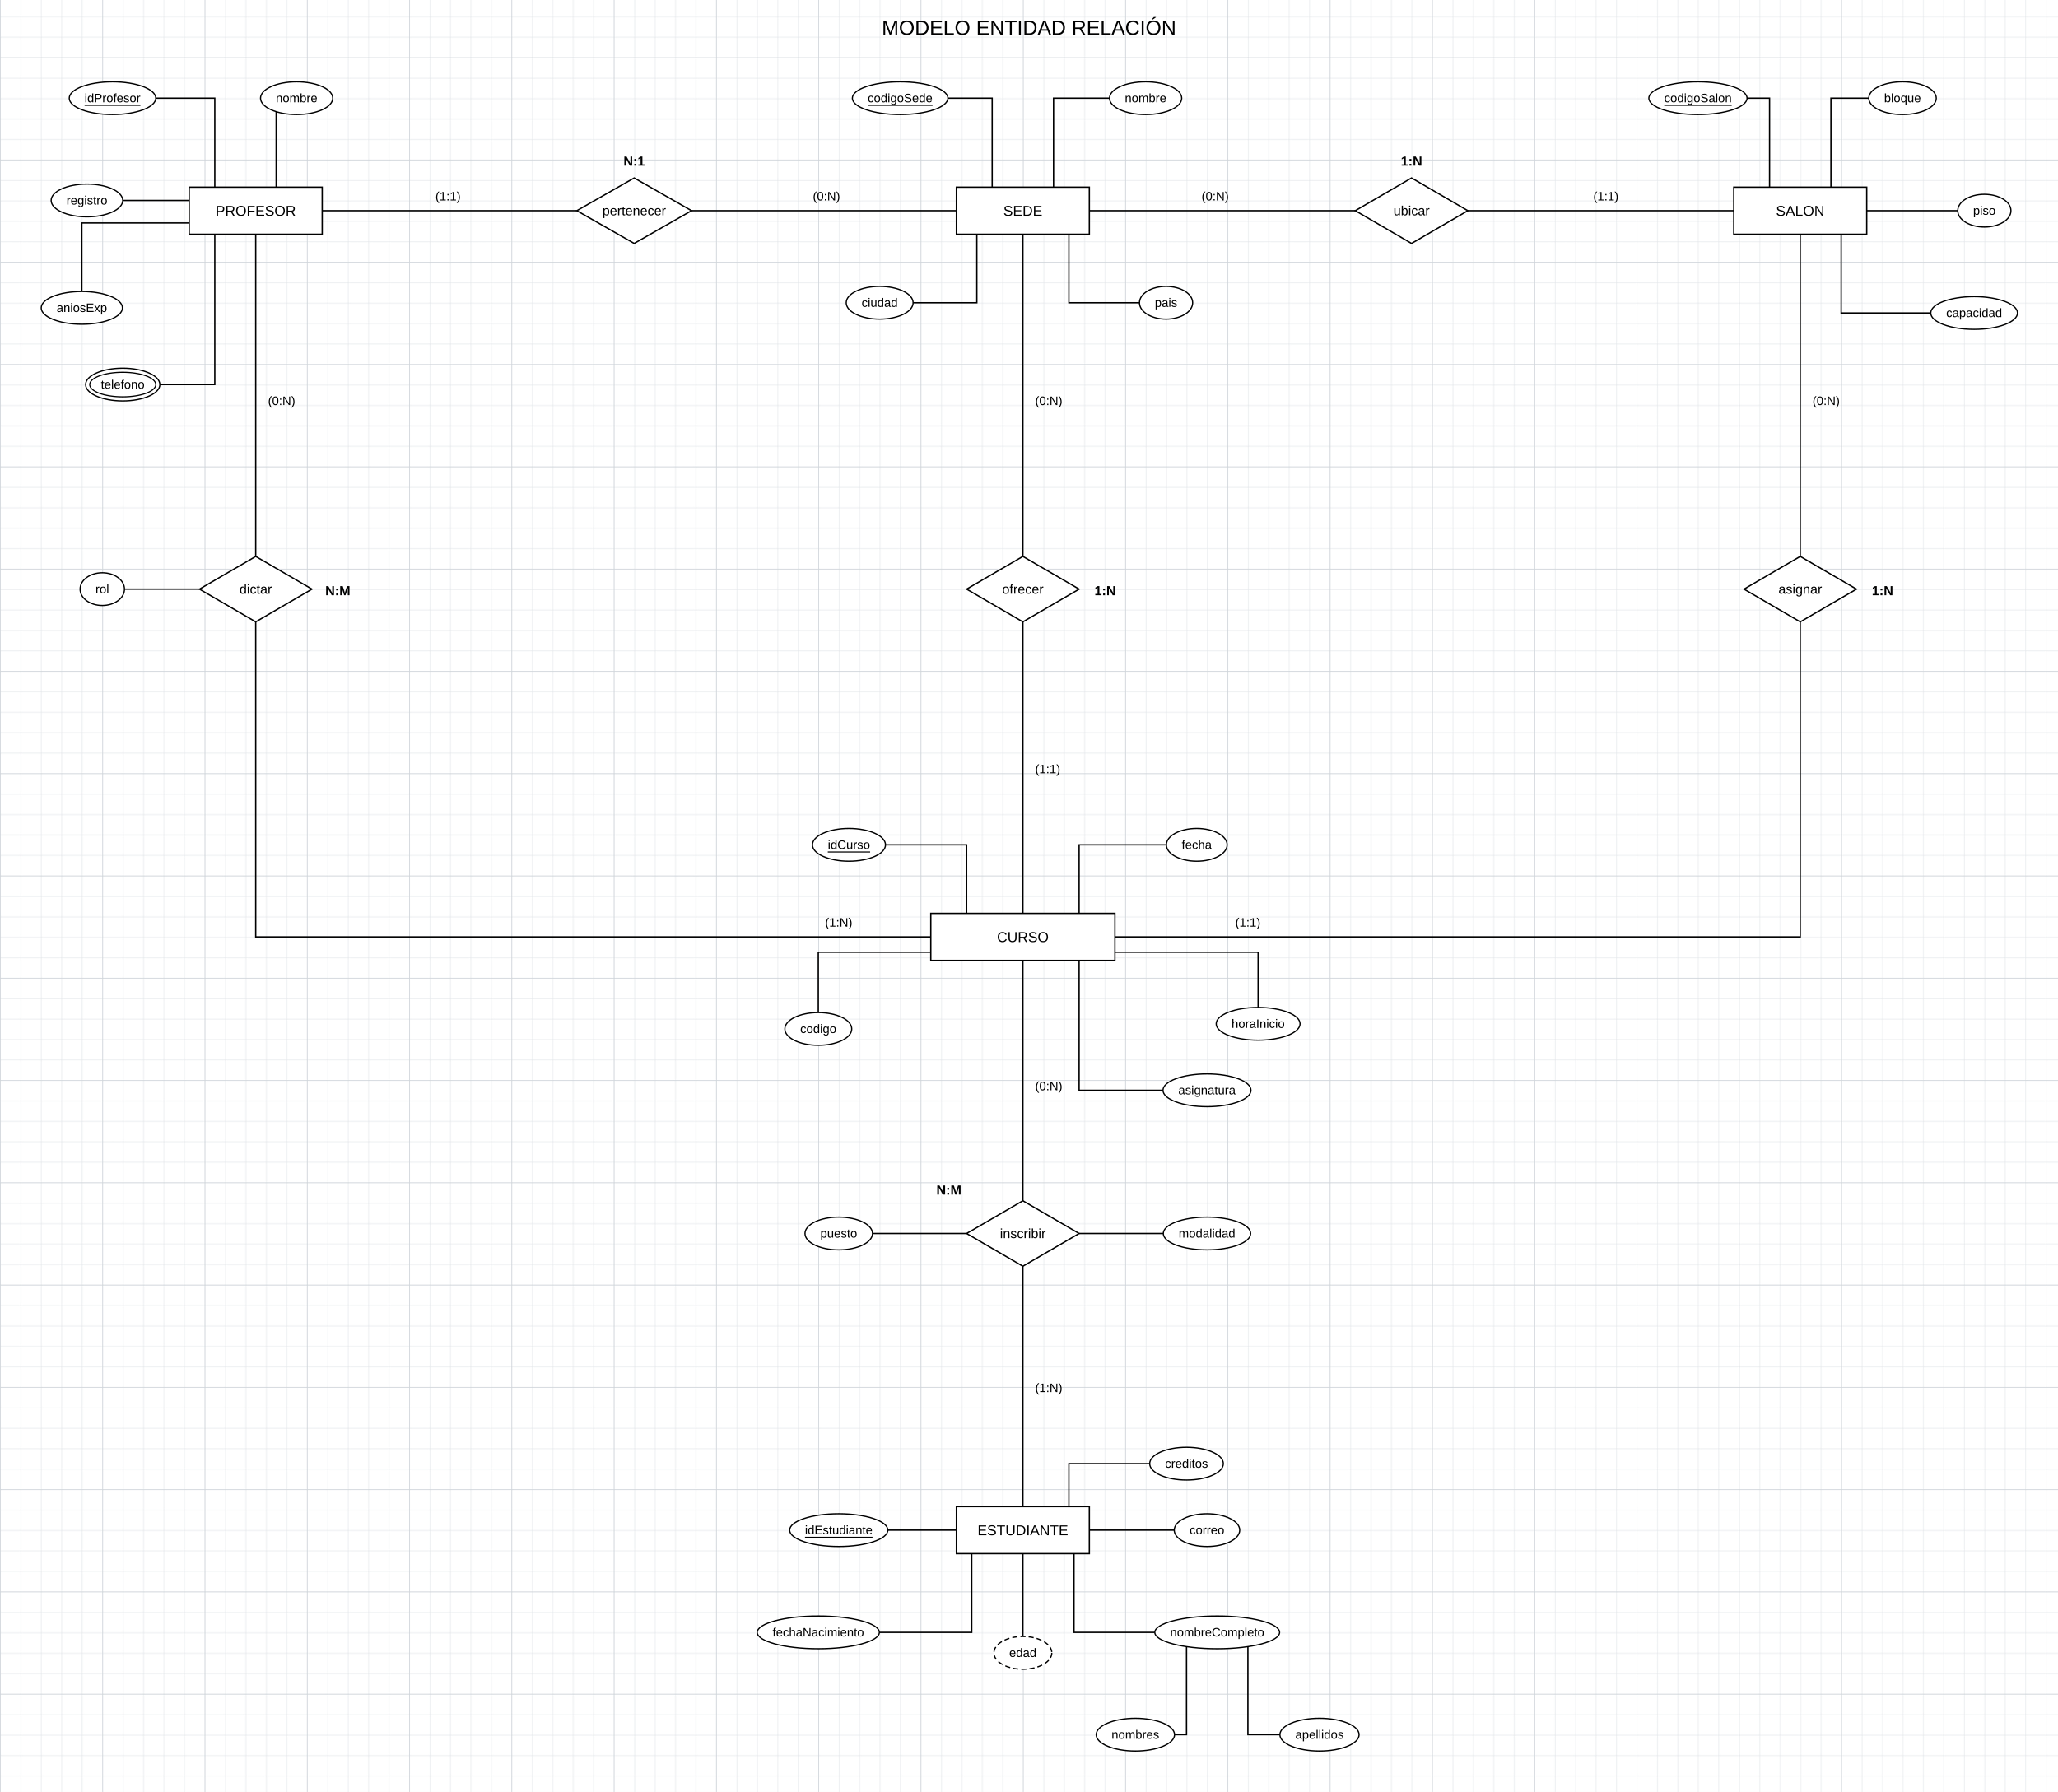
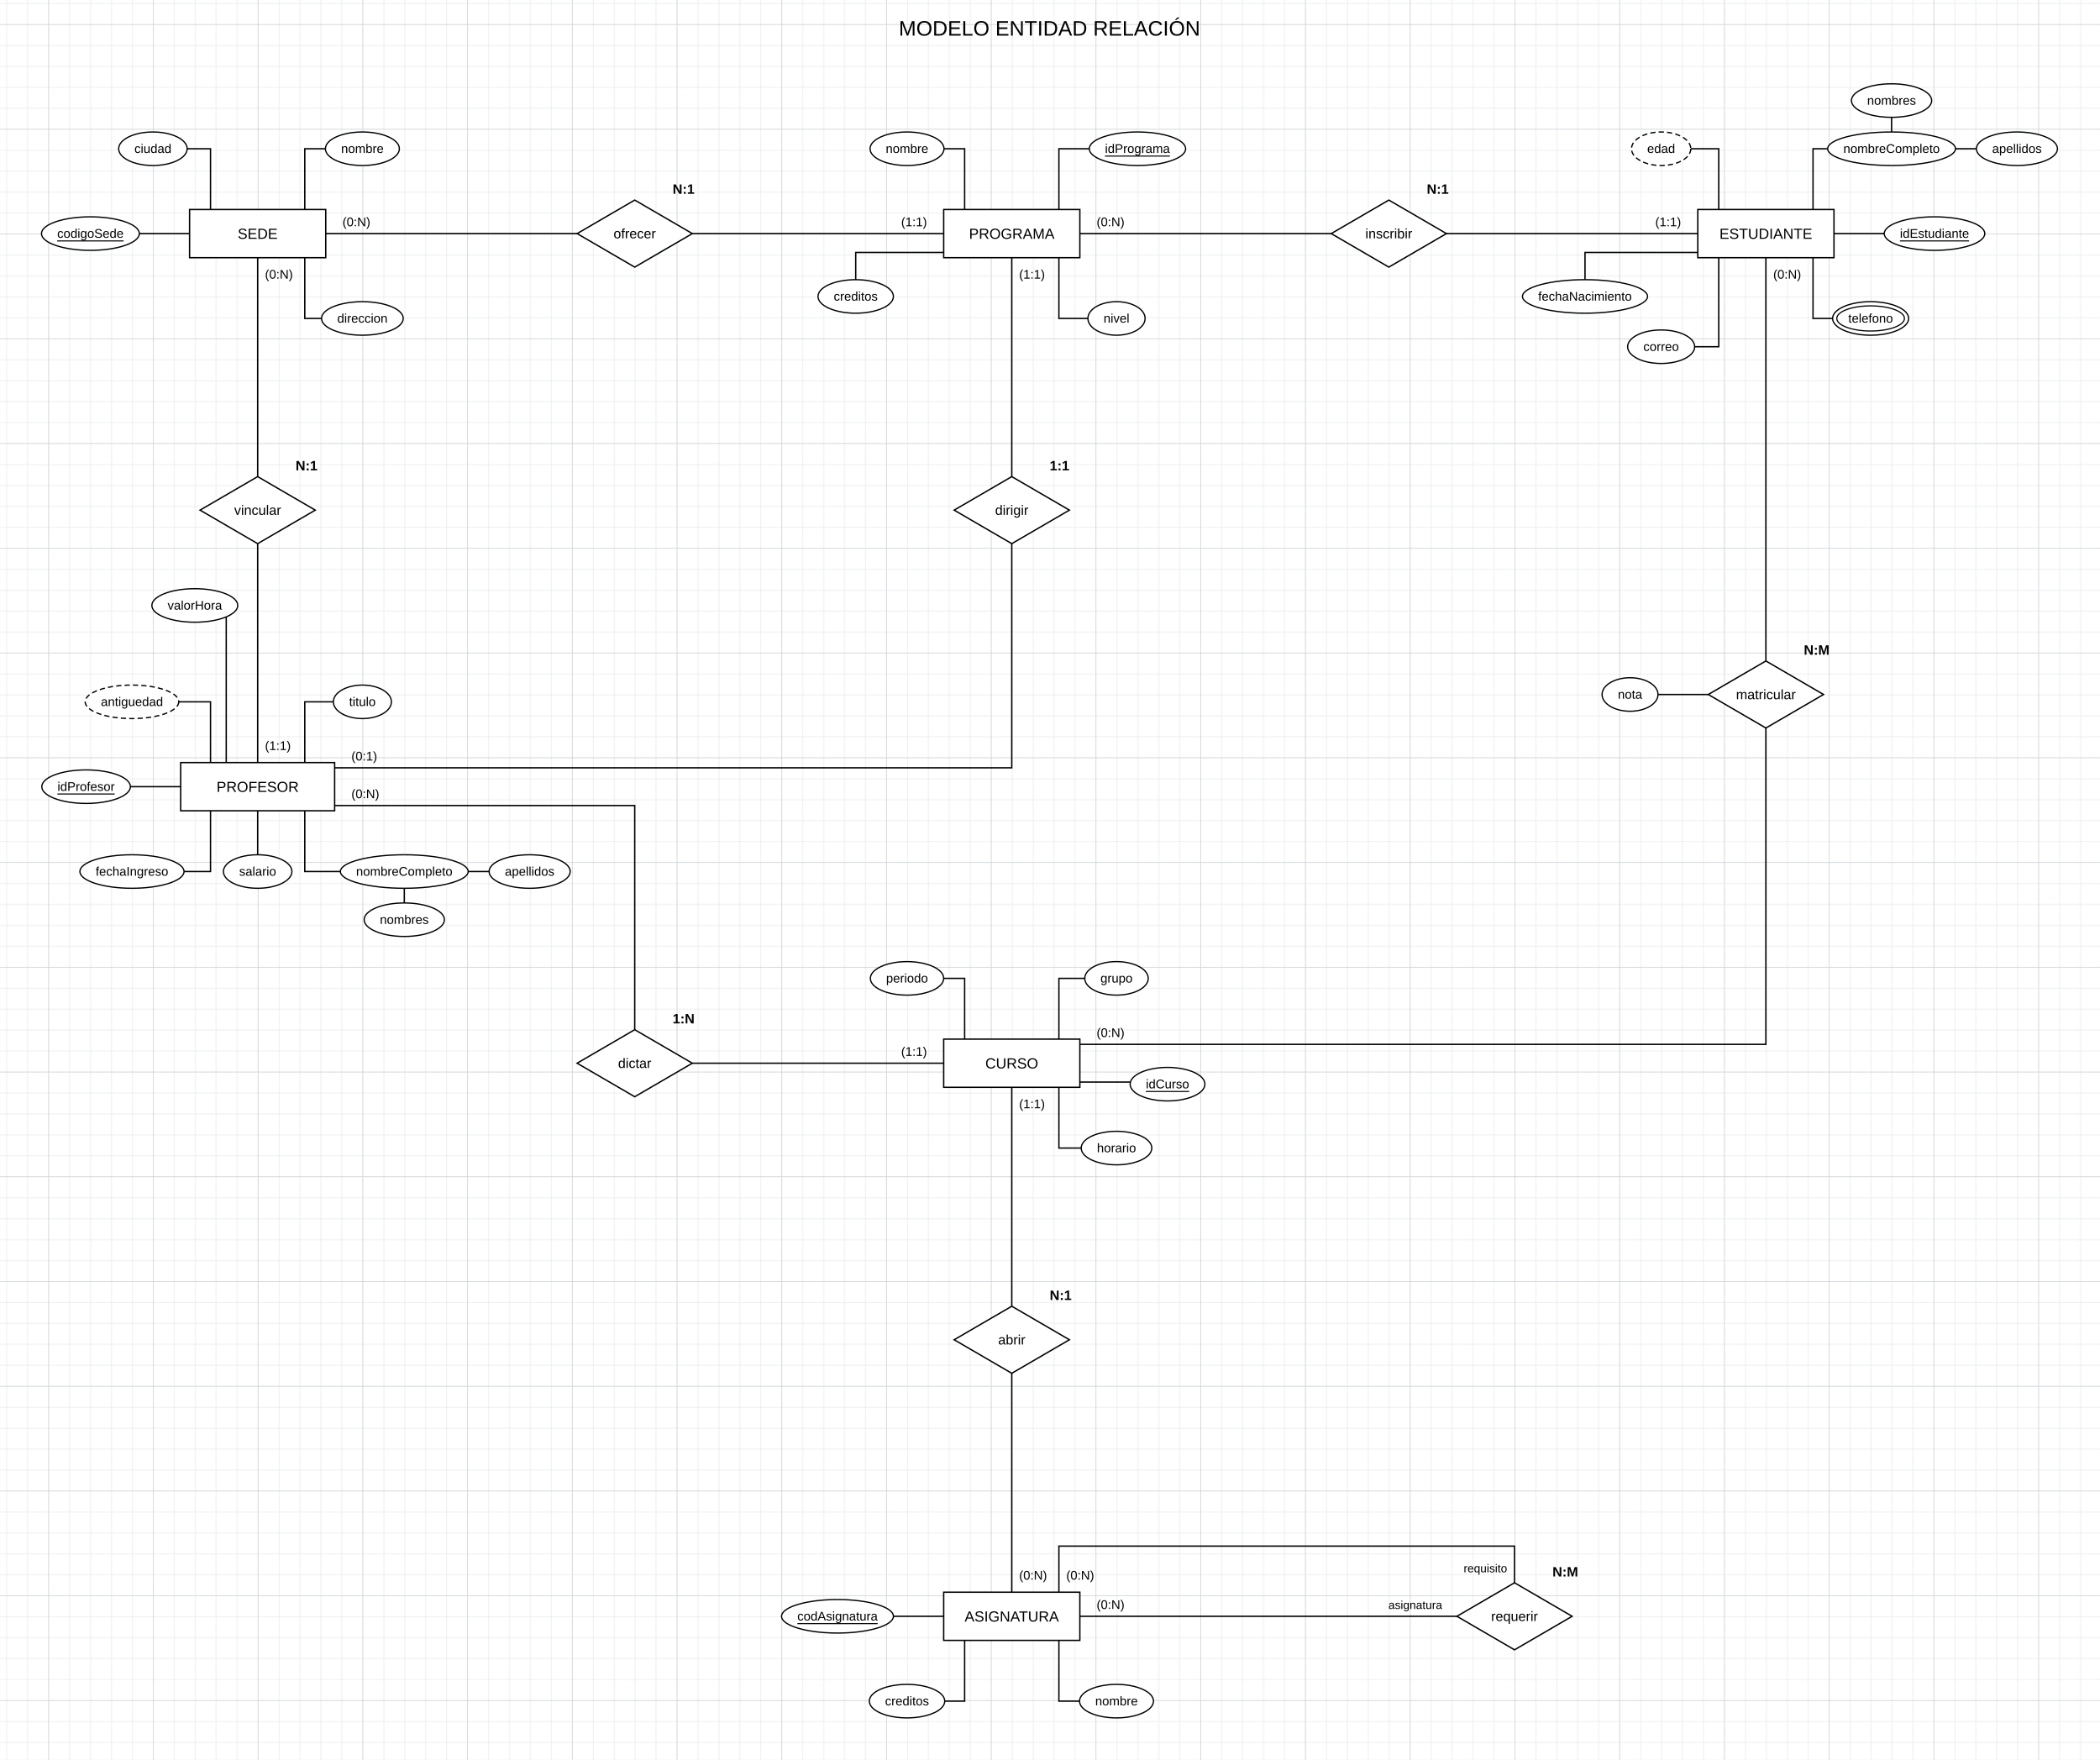
- <svg xmlns="http://www.w3.org/2000/svg" viewBox="0 44 2012 1752" width="2012" height="1752" font-family="Arial, Helvetica, sans-serif" role="img">
+ <svg xmlns="http://www.w3.org/2000/svg" viewBox="-246 -223 2005 1680" width="2005" height="1680" font-family="Arial, Helvetica, sans-serif" role="img">
  <defs>
    <pattern id="g1" width="20" height="20" patternUnits="userSpaceOnUse">
      <path d="M 20 0 L 0 0 0 20" fill="none" stroke="#e3e6ea" stroke-width="1" />
    </pattern>
    <pattern id="g2" width="100" height="100" patternUnits="userSpaceOnUse">
      <rect width="100" height="100" fill="url(#g1)" />
      <path d="M 100 0 L 0 0 0 100" fill="none" stroke="#cfd4da" stroke-width="1.2" />
    </pattern>
  </defs>
-   <rect x="0" y="44" width="2012" height="1752" fill="#ffffff" />
-   <rect x="0" y="44" width="2012" height="1752" fill="url(#g2)" />
-   <text x="1006" y="78" text-anchor="middle" font-size="20" fill="#000">MODELO ENTIDAD RELACIÓN</text>
-   <polyline points="315.0,250.0 563.9,250.0" fill="none" stroke="#000" stroke-width="1.3" />
-   <polyline points="676.1,250.0 935.0,250.0" fill="none" stroke="#000" stroke-width="1.3" />
-   <polyline points="1065.0,250.0 1325.0,250.0" fill="none" stroke="#000" stroke-width="1.3" />
-   <polyline points="1435.0,250.0 1695.0,250.0" fill="none" stroke="#000" stroke-width="1.3" />
-   <polyline points="250.0,273.0 250.0,588.0" fill="none" stroke="#000" stroke-width="1.3" />
-   <polyline points="250.0,652.0 250.0,960.0 910.0,960.0" fill="none" stroke="#000" stroke-width="1.3" />
-   <polyline points="1000.0,273.0 1000.0,588.0" fill="none" stroke="#000" stroke-width="1.3" />
-   <polyline points="1000.0,652.0 1000.0,937.0" fill="none" stroke="#000" stroke-width="1.3" />
-   <polyline points="1760.0,273.0 1760.0,588.0" fill="none" stroke="#000" stroke-width="1.3" />
-   <polyline points="1760.0,652.0 1760.0,960.0 1090.0,960.0" fill="none" stroke="#000" stroke-width="1.3" />
-   <polyline points="1000.0,983.0 1000.0,1218.0" fill="none" stroke="#000" stroke-width="1.3" />
-   <polyline points="1000.0,1282.0 1000.0,1517.0" fill="none" stroke="#000" stroke-width="1.3" />
-   <polyline points="210.0,227.0 210.0,140.0 152.3,140.0" fill="none" stroke="#000" stroke-width="1.3" />
-   <polyline points="270.0,227.0 270.0,153.2" fill="none" stroke="#000" stroke-width="1.3" />
-   <polyline points="185.0,240.0 120.0,240.0" fill="none" stroke="#000" stroke-width="1.3" />
-   <polyline points="185.0,262.0 80.0,262.0 80.0,329.0" fill="none" stroke="#000" stroke-width="1.3" />
-   <polyline points="210.0,273.0 210.0,420.0 156.3,420.0" fill="none" stroke="#000" stroke-width="1.3" />
-   <polyline points="970.0,227.0 970.0,140.0 926.7,140.0" fill="none" stroke="#000" stroke-width="1.3" />
-   <polyline points="1030.0,227.0 1030.0,140.0 1084.7,140.0" fill="none" stroke="#000" stroke-width="1.3" />
-   <polyline points="955.0,273.0 955.0,340.0 892.7,340.0" fill="none" stroke="#000" stroke-width="1.3" />
-   <polyline points="1045.0,273.0 1045.0,340.0 1114.0,340.0" fill="none" stroke="#000" stroke-width="1.3" />
-   <polyline points="1730.0,227.0 1730.0,140.0 1708.0,140.0" fill="none" stroke="#000" stroke-width="1.3" />
-   <polyline points="1790.0,227.0 1790.0,140.0 1827.0,140.0" fill="none" stroke="#000" stroke-width="1.3" />
-   <polyline points="1825.0,250.0 1914.0,250.0" fill="none" stroke="#000" stroke-width="1.3" />
-   <polyline points="1800.0,273.0 1800.0,350.0 1887.6,350.0" fill="none" stroke="#000" stroke-width="1.3" />
-   <polyline points="945.0,937.0 945.0,870.0 865.7,870.0" fill="none" stroke="#000" stroke-width="1.3" />
-   <polyline points="1055.0,937.0 1055.0,870.0 1140.3,870.0" fill="none" stroke="#000" stroke-width="1.3" />
-   <polyline points="910.0,975.0 800.0,975.0 800.0,1034.0" fill="none" stroke="#000" stroke-width="1.3" />
-   <polyline points="1090.0,975.0 1230.0,975.0 1230.0,1029.0" fill="none" stroke="#000" stroke-width="1.3" />
-   <polyline points="1055.0,983.0 1055.0,1110.0 1137.0,1110.0" fill="none" stroke="#000" stroke-width="1.3" />
-   <polyline points="195.0,620.0 121.7,620.0" fill="none" stroke="#000" stroke-width="1.3" />
-   <polyline points="945.0,1250.0 853.0,1250.0" fill="none" stroke="#000" stroke-width="1.3" />
-   <polyline points="1055.0,1250.0 1137.3,1250.0" fill="none" stroke="#000" stroke-width="1.3" />
-   <polyline points="935.0,1540.0 868.0,1540.0" fill="none" stroke="#000" stroke-width="1.3" />
-   <polyline points="1065.0,1540.0 1148.0,1540.0" fill="none" stroke="#000" stroke-width="1.3" />
-   <polyline points="1045.0,1517.0 1045.0,1475.0 1124.0,1475.0" fill="none" stroke="#000" stroke-width="1.3" />
-   <polyline points="950.0,1563.0 950.0,1640.0 859.7,1640.0" fill="none" stroke="#000" stroke-width="1.3" />
-   <polyline points="1000.0,1563.0 1000.0,1644.0" fill="none" stroke="#000" stroke-width="1.3" />
-   <polyline points="1050.0,1563.0 1050.0,1640.0 1129.0,1640.0" fill="none" stroke="#000" stroke-width="1.3" />
-   <polyline points="1160.0,1653.9 1160.0,1740.0 1148.3,1740.0" fill="none" stroke="#000" stroke-width="1.3" />
-   <polyline points="1220.0,1653.9 1220.0,1740.0 1251.3,1740.0" fill="none" stroke="#000" stroke-width="1.3" />
-   <rect x="185.0" y="227.0" width="130.0" height="46.0" fill="#fff" stroke="#000" stroke-width="1.3" />
-   <text x="250.0" y="255.0" text-anchor="middle" font-size="14" fill="#000">PROFESOR</text>
-   <rect x="935.0" y="227.0" width="130.0" height="46.0" fill="#fff" stroke="#000" stroke-width="1.3" />
-   <text x="1000.0" y="255.0" text-anchor="middle" font-size="14" fill="#000">SEDE</text>
-   <rect x="1695.0" y="227.0" width="130.0" height="46.0" fill="#fff" stroke="#000" stroke-width="1.3" />
-   <text x="1760.0" y="255.0" text-anchor="middle" font-size="14" fill="#000">SALON</text>
-   <rect x="910.0" y="937.0" width="180.0" height="46.0" fill="#fff" stroke="#000" stroke-width="1.3" />
-   <text x="1000.0" y="965.0" text-anchor="middle" font-size="14" fill="#000">CURSO</text>
-   <rect x="935.0" y="1517.0" width="130.0" height="46.0" fill="#fff" stroke="#000" stroke-width="1.3" />
-   <text x="1000.0" y="1545.0" text-anchor="middle" font-size="14" fill="#000">ESTUDIANTE</text>
-   <polygon points="620,218.0 676.086,250 620,282.0 563.914,250" fill="#fff" stroke="#000" stroke-width="1.3" />
-   <text x="620.0" y="254.5" text-anchor="middle" font-size="13" fill="#000">pertenecer</text>
-   <polygon points="1380,218.0 1435.0,250 1380,282.0 1325.0,250" fill="#fff" stroke="#000" stroke-width="1.3" />
-   <text x="1380.0" y="254.5" text-anchor="middle" font-size="13" fill="#000">ubicar</text>
-   <polygon points="250,588.0 305.0,620 250,652.0 195.0,620" fill="#fff" stroke="#000" stroke-width="1.3" />
-   <text x="250.0" y="624.5" text-anchor="middle" font-size="13" fill="#000">dictar</text>
-   <polygon points="1000,588.0 1055.0,620 1000,652.0 945.0,620" fill="#fff" stroke="#000" stroke-width="1.3" />
-   <text x="1000.0" y="624.5" text-anchor="middle" font-size="13" fill="#000">ofrecer</text>
-   <polygon points="1760,588.0 1815.0,620 1760,652.0 1705.0,620" fill="#fff" stroke="#000" stroke-width="1.3" />
-   <text x="1760.0" y="624.5" text-anchor="middle" font-size="13" fill="#000">asignar</text>
-   <polygon points="1000,1218.0 1055.0,1250 1000,1282.0 945.0,1250" fill="#fff" stroke="#000" stroke-width="1.3" />
-   <text x="1000.0" y="1254.5" text-anchor="middle" font-size="13" fill="#000">inscribir</text>
-   <ellipse cx="110.0" cy="140.0" rx="42.3" ry="16.0" fill="#fff" stroke="#000" stroke-width="1.2" />
-   <text x="110.0" y="144.0" text-anchor="middle" font-size="12" fill="#000">idProfesor</text>
-   <line x1="82.7" y1="147.0" x2="137.3" y2="147.0" stroke="#000" stroke-width="1" />
-   <ellipse cx="290.0" cy="140.0" rx="35.3" ry="16.0" fill="#fff" stroke="#000" stroke-width="1.2" />
-   <text x="290.0" y="144.0" text-anchor="middle" font-size="12" fill="#000">nombre</text>
-   <ellipse cx="85.0" cy="240.0" rx="35.0" ry="16.0" fill="#fff" stroke="#000" stroke-width="1.2" />
-   <text x="85.0" y="244.0" text-anchor="middle" font-size="12" fill="#000">registro</text>
-   <ellipse cx="80.0" cy="345.0" rx="39.7" ry="16.0" fill="#fff" stroke="#000" stroke-width="1.2" />
-   <text x="80.0" y="349.0" text-anchor="middle" font-size="12" fill="#000">aniosExp</text>
-   <ellipse cx="120.0" cy="420.0" rx="36.3" ry="16.0" fill="#fff" stroke="#000" stroke-width="1.2" />
-   <ellipse cx="120.0" cy="420.0" rx="32.3" ry="12.0" fill="none" stroke="#000" stroke-width="1.1" />
-   <text x="120.0" y="424.0" text-anchor="middle" font-size="12" fill="#000">telefono</text>
-   <ellipse cx="880.0" cy="140.0" rx="46.7" ry="16.0" fill="#fff" stroke="#000" stroke-width="1.2" />
-   <text x="880.0" y="144.0" text-anchor="middle" font-size="12" fill="#000">codigoSede</text>
-   <line x1="848.3" y1="147.0" x2="911.7" y2="147.0" stroke="#000" stroke-width="1" />
-   <ellipse cx="1120.0" cy="140.0" rx="35.3" ry="16.0" fill="#fff" stroke="#000" stroke-width="1.2" />
-   <text x="1120.0" y="144.0" text-anchor="middle" font-size="12" fill="#000">nombre</text>
-   <ellipse cx="860.0" cy="340.0" rx="32.7" ry="16.0" fill="#fff" stroke="#000" stroke-width="1.2" />
-   <text x="860.0" y="344.0" text-anchor="middle" font-size="12" fill="#000">ciudad</text>
-   <ellipse cx="1140.0" cy="340.0" rx="26.0" ry="16.0" fill="#fff" stroke="#000" stroke-width="1.2" />
-   <text x="1140.0" y="344.0" text-anchor="middle" font-size="12" fill="#000">pais</text>
-   <ellipse cx="1660.0" cy="140.0" rx="48.0" ry="16.0" fill="#fff" stroke="#000" stroke-width="1.2" />
-   <text x="1660.0" y="144.0" text-anchor="middle" font-size="12" fill="#000">codigoSalon</text>
-   <line x1="1627.0" y1="147.0" x2="1693.0" y2="147.0" stroke="#000" stroke-width="1" />
-   <ellipse cx="1860.0" cy="140.0" rx="33.0" ry="16.0" fill="#fff" stroke="#000" stroke-width="1.2" />
-   <text x="1860.0" y="144.0" text-anchor="middle" font-size="12" fill="#000">bloque</text>
-   <ellipse cx="1940.0" cy="250.0" rx="26.0" ry="16.0" fill="#fff" stroke="#000" stroke-width="1.2" />
-   <text x="1940.0" y="254.0" text-anchor="middle" font-size="12" fill="#000">piso</text>
-   <ellipse cx="1930.0" cy="350.0" rx="42.4" ry="16.0" fill="#fff" stroke="#000" stroke-width="1.2" />
-   <text x="1930.0" y="354.0" text-anchor="middle" font-size="12" fill="#000">capacidad</text>
-   <ellipse cx="830.0" cy="870.0" rx="35.7" ry="16.0" fill="#fff" stroke="#000" stroke-width="1.2" />
-   <text x="830.0" y="874.0" text-anchor="middle" font-size="12" fill="#000">idCurso</text>
-   <line x1="809.3" y1="877.0" x2="850.7" y2="877.0" stroke="#000" stroke-width="1" />
-   <ellipse cx="1170.0" cy="870.0" rx="29.7" ry="16.0" fill="#fff" stroke="#000" stroke-width="1.2" />
-   <text x="1170.0" y="874.0" text-anchor="middle" font-size="12" fill="#000">fecha</text>
-   <ellipse cx="800.0" cy="1050.0" rx="32.7" ry="16.0" fill="#fff" stroke="#000" stroke-width="1.2" />
-   <text x="800.0" y="1054.0" text-anchor="middle" font-size="12" fill="#000">codigo</text>
-   <ellipse cx="1230.0" cy="1045.0" rx="41.0" ry="16.0" fill="#fff" stroke="#000" stroke-width="1.2" />
-   <text x="1230.0" y="1049.0" text-anchor="middle" font-size="12" fill="#000">horaInicio</text>
-   <ellipse cx="1180.0" cy="1110.0" rx="43.0" ry="16.0" fill="#fff" stroke="#000" stroke-width="1.2" />
-   <text x="1180.0" y="1114.0" text-anchor="middle" font-size="12" fill="#000">asignatura</text>
-   <ellipse cx="100.0" cy="620.0" rx="21.7" ry="16.0" fill="#fff" stroke="#000" stroke-width="1.2" />
-   <text x="100.0" y="624.0" text-anchor="middle" font-size="12" fill="#000">rol</text>
-   <ellipse cx="820.0" cy="1250.0" rx="33.0" ry="16.0" fill="#fff" stroke="#000" stroke-width="1.2" />
-   <text x="820.0" y="1254.0" text-anchor="middle" font-size="12" fill="#000">puesto</text>
-   <ellipse cx="1180.0" cy="1250.0" rx="42.7" ry="16.0" fill="#fff" stroke="#000" stroke-width="1.2" />
-   <text x="1180.0" y="1254.0" text-anchor="middle" font-size="12" fill="#000">modalidad</text>
-   <ellipse cx="820.0" cy="1540.0" rx="48.0" ry="16.0" fill="#fff" stroke="#000" stroke-width="1.2" />
-   <text x="820.0" y="1544.0" text-anchor="middle" font-size="12" fill="#000">idEstudiante</text>
-   <line x1="787.0" y1="1547.0" x2="853.0" y2="1547.0" stroke="#000" stroke-width="1" />
-   <ellipse cx="1180.0" cy="1540.0" rx="32.0" ry="16.0" fill="#fff" stroke="#000" stroke-width="1.2" />
-   <text x="1180.0" y="1544.0" text-anchor="middle" font-size="12" fill="#000">correo</text>
-   <ellipse cx="1160.0" cy="1475.0" rx="36.0" ry="16.0" fill="#fff" stroke="#000" stroke-width="1.2" />
-   <text x="1160.0" y="1479.0" text-anchor="middle" font-size="12" fill="#000">creditos</text>
-   <ellipse cx="800.0" cy="1640.0" rx="59.7" ry="16.0" fill="#fff" stroke="#000" stroke-width="1.2" />
-   <text x="800.0" y="1644.0" text-anchor="middle" font-size="12" fill="#000">fechaNacimiento</text>
-   <ellipse cx="1000.0" cy="1660.0" rx="28.3" ry="16.0" fill="#fff" stroke="#000" stroke-width="1.2" stroke-dasharray="5 3" />
-   <text x="1000.0" y="1664.0" text-anchor="middle" font-size="12" fill="#000">edad</text>
-   <ellipse cx="1190.0" cy="1640.0" rx="61.0" ry="16.0" fill="#fff" stroke="#000" stroke-width="1.2" />
-   <text x="1190.0" y="1644.0" text-anchor="middle" font-size="12" fill="#000">nombreCompleto</text>
-   <ellipse cx="1110.0" cy="1740.0" rx="38.3" ry="16.0" fill="#fff" stroke="#000" stroke-width="1.2" />
-   <text x="1110.0" y="1744.0" text-anchor="middle" font-size="12" fill="#000">nombres</text>
-   <ellipse cx="1290.0" cy="1740.0" rx="38.7" ry="16.0" fill="#fff" stroke="#000" stroke-width="1.2" />
-   <text x="1290.0" y="1744.0" text-anchor="middle" font-size="12" fill="#000">apellidos</text>
-   <text x="438.0" y="240.0" text-anchor="middle" font-size="12" fill="#000">(1:1)</text>
-   <text x="808.0" y="240.0" text-anchor="middle" font-size="12" fill="#000">(0:N)</text>
-   <text x="620.0" y="206.0" text-anchor="middle" font-size="13" font-weight="bold" fill="#000">N:1</text>
-   <text x="1188.0" y="240.0" text-anchor="middle" font-size="12" fill="#000">(0:N)</text>
-   <text x="1570.0" y="240.0" text-anchor="middle" font-size="12" fill="#000">(1:1)</text>
-   <text x="1380.0" y="206.0" text-anchor="middle" font-size="13" font-weight="bold" fill="#000">1:N</text>
-   <text x="262.0" y="440.0" text-anchor="start" font-size="12" fill="#000">(0:N)</text>
-   <text x="820.0" y="950.0" text-anchor="middle" font-size="12" fill="#000">(1:N)</text>
-   <text x="318.0" y="626.0" text-anchor="start" font-size="13" font-weight="bold" fill="#000">N:M</text>
-   <text x="1012.0" y="440.0" text-anchor="start" font-size="12" fill="#000">(0:N)</text>
-   <text x="1012.0" y="800.0" text-anchor="start" font-size="12" fill="#000">(1:1)</text>
-   <text x="1070.0" y="626.0" text-anchor="start" font-size="13" font-weight="bold" fill="#000">1:N</text>
-   <text x="1772.0" y="440.0" text-anchor="start" font-size="12" fill="#000">(0:N)</text>
-   <text x="1220.0" y="950.0" text-anchor="middle" font-size="12" fill="#000">(1:1)</text>
-   <text x="1830.0" y="626.0" text-anchor="start" font-size="13" font-weight="bold" fill="#000">1:N</text>
-   <text x="1012.0" y="1110.0" text-anchor="start" font-size="12" fill="#000">(0:N)</text>
-   <text x="1012.0" y="1405.0" text-anchor="start" font-size="12" fill="#000">(1:N)</text>
-   <text x="940.0" y="1212.0" text-anchor="end" font-size="13" font-weight="bold" fill="#000">N:M</text>
+   <rect x="-246" y="-223" width="2005" height="1680" fill="#ffffff" />
+   <rect x="-246" y="-223" width="2005" height="1680" fill="url(#g2)" />
+   <text x="756" y="-189" text-anchor="middle" font-size="20" fill="#000">MODELO ENTIDAD RELACIÓN</text>
+   <polyline points="0.0,505.0 0.0,296.0" fill="none" stroke="#000" stroke-width="1.3" />
+   <polyline points="0.0,23.0 0.0,232.0" fill="none" stroke="#000" stroke-width="1.3" />
+   <polyline points="720.0,23.0 720.0,232.0" fill="none" stroke="#000" stroke-width="1.3" />
+   <polyline points="720.0,815.0 720.0,1024.0" fill="none" stroke="#000" stroke-width="1.3" />
+   <polyline points="720.0,1297.0 720.0,1088.0" fill="none" stroke="#000" stroke-width="1.3" />
+   <polyline points="655.0,0.0 415.0,0.0" fill="none" stroke="#000" stroke-width="1.3" />
+   <polyline points="65.0,0.0 305.0,0.0" fill="none" stroke="#000" stroke-width="1.3" />
+   <polyline points="1375.0,0.0 1135.0,0.0" fill="none" stroke="#000" stroke-width="1.3" />
+   <polyline points="785.0,0.0 1025.0,0.0" fill="none" stroke="#000" stroke-width="1.3" />
+   <polyline points="655.0,792.0 415.0,792.0" fill="none" stroke="#000" stroke-width="1.3" />
+   <polyline points="1440.0,23.0 1440.0,408.0" fill="none" stroke="#000" stroke-width="1.3" />
+   <polyline points="785.0,1320.0 1145.0,1320.0" fill="none" stroke="#000" stroke-width="1.3" />
+   <polyline points="765.0,1297.0 765.0,1253.0 1200.0,1253.0 1200.0,1288.0" fill="none" stroke="#000" stroke-width="1.3" />
+   <polyline points="73.5,546.0 360.0,546.0 360.0,760.0" fill="none" stroke="#000" stroke-width="1.3" />
+   <polyline points="73.5,510.0 720.0,510.0 720.0,296.0" fill="none" stroke="#000" stroke-width="1.3" />
+   <polyline points="785.0,774.0 1440.0,774.0 1440.0,472.0" fill="none" stroke="#000" stroke-width="1.3" />
+   <polyline points="-73.5,528.0 -121.5,528.0" fill="none" stroke="#000" stroke-width="1.3" />
+   <polyline points="45.0,551.0 45.0,609.0 79.0,609.0" fill="none" stroke="#000" stroke-width="1.3" />
+   <polyline points="140.0,625.0 140.0,639.0" fill="none" stroke="#000" stroke-width="1.3" />
+   <polyline points="201.0,609.0 221.0,609.0" fill="none" stroke="#000" stroke-width="1.3" />
+   <polyline points="45.0,505.0 45.0,447.0 72.3,447.0" fill="none" stroke="#000" stroke-width="1.3" />
+   <polyline points="-45.0,551.0 -45.0,609.0 -70.3,609.0" fill="none" stroke="#000" stroke-width="1.3" />
+   <polyline points="-45.0,505.0 -45.0,447.0 -75.3,447.0" fill="none" stroke="#000" stroke-width="1.3" />
+   <polyline points="0.0,551.0 0.0,593.0" fill="none" stroke="#000" stroke-width="1.3" />
+   <polyline points="-30.0,505.0 -30.0,365.9" fill="none" stroke="#000" stroke-width="1.3" />
+   <polyline points="1505.0,0.0 1553.0,0.0" fill="none" stroke="#000" stroke-width="1.3" />
+   <polyline points="1485.0,-23.0 1485.0,-81.0 1499.0,-81.0" fill="none" stroke="#000" stroke-width="1.3" />
+   <polyline points="1560.0,-97.0 1560.0,-111.0" fill="none" stroke="#000" stroke-width="1.3" />
+   <polyline points="1621.0,-81.0 1641.0,-81.0" fill="none" stroke="#000" stroke-width="1.3" />
+   <polyline points="1375.0,18.0 1267.3,18.0 1267.3,44.0" fill="none" stroke="#000" stroke-width="1.3" />
+   <polyline points="1395.0,-23.0 1395.0,-81.0 1368.3,-81.0" fill="none" stroke="#000" stroke-width="1.3" />
+   <polyline points="1485.0,23.0 1485.0,81.0 1503.7,81.0" fill="none" stroke="#000" stroke-width="1.3" />
+   <polyline points="1395.0,23.0 1395.0,108.0 1372.0,108.0" fill="none" stroke="#000" stroke-width="1.3" />
+   <polyline points="-65.0,0.0 -113.0,0.0" fill="none" stroke="#000" stroke-width="1.3" />
+   <polyline points="45.0,-23.0 45.0,-81.0 64.7,-81.0" fill="none" stroke="#000" stroke-width="1.3" />
+   <polyline points="-45.0,-23.0 -45.0,-81.0 -67.3,-81.0" fill="none" stroke="#000" stroke-width="1.3" />
+   <polyline points="45.0,23.0 45.0,81.0 61.0,81.0" fill="none" stroke="#000" stroke-width="1.3" />
+   <polyline points="765.0,-23.0 765.0,-81.0 794.0,-81.0" fill="none" stroke="#000" stroke-width="1.3" />
+   <polyline points="675.0,-23.0 675.0,-81.0 655.3,-81.0" fill="none" stroke="#000" stroke-width="1.3" />
+   <polyline points="765.0,23.0 765.0,81.0 792.7,81.0" fill="none" stroke="#000" stroke-width="1.3" />
+   <polyline points="655.0,18.0 571.0,18.0 571.0,44.0" fill="none" stroke="#000" stroke-width="1.3" />
+   <polyline points="785.0,810.0 833.0,810.0" fill="none" stroke="#000" stroke-width="1.3" />
+   <polyline points="765.0,769.0 765.0,711.0 789.7,711.0" fill="none" stroke="#000" stroke-width="1.3" />
+   <polyline points="675.0,769.0 675.0,711.0 655.0,711.0" fill="none" stroke="#000" stroke-width="1.3" />
+   <polyline points="765.0,815.0 765.0,873.0 786.3,873.0" fill="none" stroke="#000" stroke-width="1.3" />
+   <polyline points="655.0,1320.0 607.0,1320.0" fill="none" stroke="#000" stroke-width="1.3" />
+   <polyline points="765.0,1343.0 765.0,1401.0 784.7,1401.0" fill="none" stroke="#000" stroke-width="1.3" />
+   <polyline points="675.0,1343.0 675.0,1401.0 656.0,1401.0" fill="none" stroke="#000" stroke-width="1.3" />
+   <polyline points="1385.0,440.0 1337.0,440.0" fill="none" stroke="#000" stroke-width="1.3" />
+   <rect x="-65.0" y="-23.0" width="130.0" height="46.0" fill="#fff" stroke="#000" stroke-width="1.3" />
+   <text x="0.0" y="5.0" text-anchor="middle" font-size="14" fill="#000">SEDE</text>
+   <rect x="655.0" y="-23.0" width="130.0" height="46.0" fill="#fff" stroke="#000" stroke-width="1.3" />
+   <text x="720.0" y="5.0" text-anchor="middle" font-size="14" fill="#000">PROGRAMA</text>
+   <rect x="1375.0" y="-23.0" width="130.0" height="46.0" fill="#fff" stroke="#000" stroke-width="1.3" />
+   <text x="1440.0" y="5.0" text-anchor="middle" font-size="14" fill="#000">ESTUDIANTE</text>
+   <rect x="-73.5" y="505.0" width="147.0" height="46.0" fill="#fff" stroke="#000" stroke-width="1.3" />
+   <text x="0.0" y="533.0" text-anchor="middle" font-size="14" fill="#000">PROFESOR</text>
+   <rect x="655.0" y="769.0" width="130.0" height="46.0" fill="#fff" stroke="#000" stroke-width="1.3" />
+   <text x="720.0" y="797.0" text-anchor="middle" font-size="14" fill="#000">CURSO</text>
+   <rect x="655.0" y="1297.0" width="130.0" height="46.0" fill="#fff" stroke="#000" stroke-width="1.3" />
+   <text x="720.0" y="1325.0" text-anchor="middle" font-size="14" fill="#000">ASIGNATURA</text>
+   <polygon points="360,-32.0 415.0,0 360,32.0 305.0,0" fill="#fff" stroke="#000" stroke-width="1.3" />
+   <text x="360.0" y="4.5" text-anchor="middle" font-size="13" fill="#000">ofrecer</text>
+   <polygon points="1080,-32.0 1135.0,0 1080,32.0 1025.0,0" fill="#fff" stroke="#000" stroke-width="1.3" />
+   <text x="1080.0" y="4.5" text-anchor="middle" font-size="13" fill="#000">inscribir</text>
+   <polygon points="0,232.0 55.0,264 0,296.0 -55.0,264" fill="#fff" stroke="#000" stroke-width="1.3" />
+   <text x="0.0" y="268.5" text-anchor="middle" font-size="13" fill="#000">vincular</text>
+   <polygon points="720,232.0 775.0,264 720,296.0 665.0,264" fill="#fff" stroke="#000" stroke-width="1.3" />
+   <text x="720.0" y="268.5" text-anchor="middle" font-size="13" fill="#000">dirigir</text>
+   <polygon points="360,760.0 415.0,792 360,824.0 305.0,792" fill="#fff" stroke="#000" stroke-width="1.3" />
+   <text x="360.0" y="796.5" text-anchor="middle" font-size="13" fill="#000">dictar</text>
+   <polygon points="1440,408.0 1495.0,440 1440,472.0 1385.0,440" fill="#fff" stroke="#000" stroke-width="1.3" />
+   <text x="1440.0" y="444.5" text-anchor="middle" font-size="13" fill="#000">matricular</text>
+   <polygon points="720,1024.0 775.0,1056 720,1088.0 665.0,1056" fill="#fff" stroke="#000" stroke-width="1.3" />
+   <text x="720.0" y="1060.5" text-anchor="middle" font-size="13" fill="#000">abrir</text>
+   <polygon points="1200,1288.0 1255.0,1320 1200,1352.0 1145.0,1320" fill="#fff" stroke="#000" stroke-width="1.3" />
+   <text x="1200.0" y="1324.5" text-anchor="middle" font-size="13" fill="#000">requerir</text>
+   <ellipse cx="-163.8" cy="528.0" rx="42.3" ry="16.0" fill="#fff" stroke="#000" stroke-width="1.2" />
+   <text x="-163.8" y="532.0" text-anchor="middle" font-size="12" fill="#000">idProfesor</text>
+   <line x1="-191.2" y1="535.0" x2="-136.5" y2="535.0" stroke="#000" stroke-width="1" />
+   <ellipse cx="140.0" cy="609.0" rx="61.0" ry="16.0" fill="#fff" stroke="#000" stroke-width="1.2" />
+   <text x="140.0" y="613.0" text-anchor="middle" font-size="12" fill="#000">nombreCompleto</text>
+   <ellipse cx="140.0" cy="655.0" rx="38.3" ry="16.0" fill="#fff" stroke="#000" stroke-width="1.2" />
+   <text x="140.0" y="659.0" text-anchor="middle" font-size="12" fill="#000">nombres</text>
+   <ellipse cx="259.7" cy="609.0" rx="38.7" ry="16.0" fill="#fff" stroke="#000" stroke-width="1.2" />
+   <text x="259.7" y="613.0" text-anchor="middle" font-size="12" fill="#000">apellidos</text>
+   <ellipse cx="100.0" cy="447.0" rx="27.7" ry="16.0" fill="#fff" stroke="#000" stroke-width="1.2" />
+   <text x="100.0" y="451.0" text-anchor="middle" font-size="12" fill="#000">titulo</text>
+   <ellipse cx="-120.0" cy="609.0" rx="49.7" ry="16.0" fill="#fff" stroke="#000" stroke-width="1.2" />
+   <text x="-120.0" y="613.0" text-anchor="middle" font-size="12" fill="#000">fechaIngreso</text>
+   <ellipse cx="-120.0" cy="447.0" rx="44.7" ry="16.0" fill="#fff" stroke="#000" stroke-width="1.2" stroke-dasharray="5 3" />
+   <text x="-120.0" y="451.0" text-anchor="middle" font-size="12" fill="#000">antiguedad</text>
+   <ellipse cx="0.0" cy="609.0" rx="32.7" ry="16.0" fill="#fff" stroke="#000" stroke-width="1.2" />
+   <text x="0.0" y="613.0" text-anchor="middle" font-size="12" fill="#000">salario</text>
+   <ellipse cx="-60.0" cy="355.0" rx="41.0" ry="16.0" fill="#fff" stroke="#000" stroke-width="1.2" />
+   <text x="-60.0" y="359.0" text-anchor="middle" font-size="12" fill="#000">valorHora</text>
+   <ellipse cx="1601.0" cy="0.0" rx="48.0" ry="16.0" fill="#fff" stroke="#000" stroke-width="1.2" />
+   <text x="1601.0" y="4.0" text-anchor="middle" font-size="12" fill="#000">idEstudiante</text>
+   <line x1="1568.0" y1="7.0" x2="1634.0" y2="7.0" stroke="#000" stroke-width="1" />
+   <ellipse cx="1560.0" cy="-81.0" rx="61.0" ry="16.0" fill="#fff" stroke="#000" stroke-width="1.2" />
+   <text x="1560.0" y="-77.0" text-anchor="middle" font-size="12" fill="#000">nombreCompleto</text>
+   <ellipse cx="1560.0" cy="-127.0" rx="38.3" ry="16.0" fill="#fff" stroke="#000" stroke-width="1.2" />
+   <text x="1560.0" y="-123.0" text-anchor="middle" font-size="12" fill="#000">nombres</text>
+   <ellipse cx="1679.7" cy="-81.0" rx="38.7" ry="16.0" fill="#fff" stroke="#000" stroke-width="1.2" />
+   <text x="1679.7" y="-77.0" text-anchor="middle" font-size="12" fill="#000">apellidos</text>
+   <ellipse cx="1267.3" cy="60.0" rx="59.7" ry="16.0" fill="#fff" stroke="#000" stroke-width="1.2" />
+   <text x="1267.3" y="64.0" text-anchor="middle" font-size="12" fill="#000">fechaNacimiento</text>
+   <ellipse cx="1340.0" cy="-81.0" rx="28.3" ry="16.0" fill="#fff" stroke="#000" stroke-width="1.2" stroke-dasharray="5 3" />
+   <text x="1340.0" y="-77.0" text-anchor="middle" font-size="12" fill="#000">edad</text>
+   <ellipse cx="1540.0" cy="81.0" rx="36.3" ry="16.0" fill="#fff" stroke="#000" stroke-width="1.2" />
+   <ellipse cx="1540.0" cy="81.0" rx="32.3" ry="12.0" fill="none" stroke="#000" stroke-width="1.1" />
+   <text x="1540.0" y="85.0" text-anchor="middle" font-size="12" fill="#000">telefono</text>
+   <ellipse cx="1340.0" cy="108.0" rx="32.0" ry="16.0" fill="#fff" stroke="#000" stroke-width="1.2" />
+   <text x="1340.0" y="112.0" text-anchor="middle" font-size="12" fill="#000">correo</text>
+   <ellipse cx="-159.7" cy="0.0" rx="46.7" ry="16.0" fill="#fff" stroke="#000" stroke-width="1.2" />
+   <text x="-159.7" y="4.0" text-anchor="middle" font-size="12" fill="#000">codigoSede</text>
+   <line x1="-191.4" y1="7.0" x2="-128.0" y2="7.0" stroke="#000" stroke-width="1" />
+   <ellipse cx="100.0" cy="-81.0" rx="35.3" ry="16.0" fill="#fff" stroke="#000" stroke-width="1.2" />
+   <text x="100.0" y="-77.0" text-anchor="middle" font-size="12" fill="#000">nombre</text>
+   <ellipse cx="-100.0" cy="-81.0" rx="32.7" ry="16.0" fill="#fff" stroke="#000" stroke-width="1.2" />
+   <text x="-100.0" y="-77.0" text-anchor="middle" font-size="12" fill="#000">ciudad</text>
+   <ellipse cx="100.0" cy="81.0" rx="39.0" ry="16.0" fill="#fff" stroke="#000" stroke-width="1.2" />
+   <text x="100.0" y="85.0" text-anchor="middle" font-size="12" fill="#000">direccion</text>
+   <ellipse cx="840.0" cy="-81.0" rx="46.0" ry="16.0" fill="#fff" stroke="#000" stroke-width="1.2" />
+   <text x="840.0" y="-77.0" text-anchor="middle" font-size="12" fill="#000">idPrograma</text>
+   <line x1="809.0" y1="-74.0" x2="871.0" y2="-74.0" stroke="#000" stroke-width="1" />
+   <ellipse cx="620.0" cy="-81.0" rx="35.3" ry="16.0" fill="#fff" stroke="#000" stroke-width="1.2" />
+   <text x="620.0" y="-77.0" text-anchor="middle" font-size="12" fill="#000">nombre</text>
+   <ellipse cx="820.0" cy="81.0" rx="27.3" ry="16.0" fill="#fff" stroke="#000" stroke-width="1.2" />
+   <text x="820.0" y="85.0" text-anchor="middle" font-size="12" fill="#000">nivel</text>
+   <ellipse cx="571.0" cy="60.0" rx="36.0" ry="16.0" fill="#fff" stroke="#000" stroke-width="1.2" />
+   <text x="571.0" y="64.0" text-anchor="middle" font-size="12" fill="#000">creditos</text>
+   <ellipse cx="868.7" cy="812.0" rx="35.7" ry="16.0" fill="#fff" stroke="#000" stroke-width="1.2" />
+   <text x="868.7" y="816.0" text-anchor="middle" font-size="12" fill="#000">idCurso</text>
+   <line x1="848.0" y1="819.0" x2="889.4" y2="819.0" stroke="#000" stroke-width="1" />
+   <ellipse cx="820.0" cy="711.0" rx="30.3" ry="16.0" fill="#fff" stroke="#000" stroke-width="1.2" />
+   <text x="820.0" y="715.0" text-anchor="middle" font-size="12" fill="#000">grupo</text>
+   <ellipse cx="620.0" cy="711.0" rx="35.0" ry="16.0" fill="#fff" stroke="#000" stroke-width="1.2" />
+   <text x="620.0" y="715.0" text-anchor="middle" font-size="12" fill="#000">periodo</text>
+   <ellipse cx="820.0" cy="873.0" rx="33.7" ry="16.0" fill="#fff" stroke="#000" stroke-width="1.2" />
+   <text x="820.0" y="877.0" text-anchor="middle" font-size="12" fill="#000">horario</text>
+   <ellipse cx="553.6" cy="1320.0" rx="53.4" ry="16.0" fill="#fff" stroke="#000" stroke-width="1.2" />
+   <text x="553.6" y="1324.0" text-anchor="middle" font-size="12" fill="#000">codAsignatura</text>
+   <line x1="515.3" y1="1327.0" x2="592.0" y2="1327.0" stroke="#000" stroke-width="1" />
+   <ellipse cx="820.0" cy="1401.0" rx="35.3" ry="16.0" fill="#fff" stroke="#000" stroke-width="1.2" />
+   <text x="820.0" y="1405.0" text-anchor="middle" font-size="12" fill="#000">nombre</text>
+   <ellipse cx="620.0" cy="1401.0" rx="36.0" ry="16.0" fill="#fff" stroke="#000" stroke-width="1.2" />
+   <text x="620.0" y="1405.0" text-anchor="middle" font-size="12" fill="#000">creditos</text>
+   <ellipse cx="1310.3" cy="440.0" rx="26.7" ry="16.0" fill="#fff" stroke="#000" stroke-width="1.2" />
+   <text x="1310.3" y="444.0" text-anchor="middle" font-size="12" fill="#000">nota</text>
+   <text x="7.0" y="493.0" text-anchor="start" font-size="12" fill="#000">(1:1)</text>
+   <text x="7.0" y="43.0" text-anchor="start" font-size="12" fill="#000">(0:N)</text>
+   <text x="727.0" y="43.0" text-anchor="start" font-size="12" fill="#000">(1:1)</text>
+   <text x="727.0" y="835.0" text-anchor="start" font-size="12" fill="#000">(1:1)</text>
+   <text x="727.0" y="1285.0" text-anchor="start" font-size="12" fill="#000">(0:N)</text>
+   <text x="626.7" y="-7.0" text-anchor="middle" font-size="12" fill="#000">(1:1)</text>
+   <text x="94.3" y="-7.0" text-anchor="middle" font-size="12" fill="#000">(0:N)</text>
+   <text x="1346.7" y="-7.0" text-anchor="middle" font-size="12" fill="#000">(1:1)</text>
+   <text x="814.3" y="-7.0" text-anchor="middle" font-size="12" fill="#000">(0:N)</text>
+   <text x="626.7" y="785.0" text-anchor="middle" font-size="12" fill="#000">(1:1)</text>
+   <text x="1447.0" y="43.0" text-anchor="start" font-size="12" fill="#000">(0:N)</text>
+   <text x="814.3" y="1313.0" text-anchor="middle" font-size="12" fill="#000">(0:N)</text>
+   <text x="772.0" y="1285.0" text-anchor="start" font-size="12" fill="#000">(0:N)</text>
+   <text x="102.8" y="539.0" text-anchor="middle" font-size="12" fill="#000">(0:N)</text>
+   <text x="101.8" y="503.0" text-anchor="middle" font-size="12" fill="#000">(0:1)</text>
+   <text x="814.3" y="767.0" text-anchor="middle" font-size="12" fill="#000">(0:N)</text>
+   <text x="396.2" y="-38.0" text-anchor="start" font-size="13" font-weight="bold" fill="#000">N:1</text>
+   <text x="1116.2" y="-38.0" text-anchor="start" font-size="13" font-weight="bold" fill="#000">N:1</text>
+   <text x="36.2" y="226.0" text-anchor="start" font-size="13" font-weight="bold" fill="#000">N:1</text>
+   <text x="756.2" y="226.0" text-anchor="start" font-size="13" font-weight="bold" fill="#000">1:1</text>
+   <text x="396.2" y="754.0" text-anchor="start" font-size="13" font-weight="bold" fill="#000">1:N</text>
+   <text x="1476.2" y="402.0" text-anchor="start" font-size="13" font-weight="bold" fill="#000">N:M</text>
+   <text x="756.2" y="1018.0" text-anchor="start" font-size="13" font-weight="bold" fill="#000">N:1</text>
+   <text x="1236.2" y="1282.0" text-anchor="start" font-size="13" font-weight="bold" fill="#000">N:M</text>
+   <text x="1105.3" y="1313.0" text-anchor="middle" font-size="11" fill="#000">asignatura</text>
+   <text x="1193.0" y="1278.0" text-anchor="end" font-size="11" fill="#000">requisito</text>
</svg>
